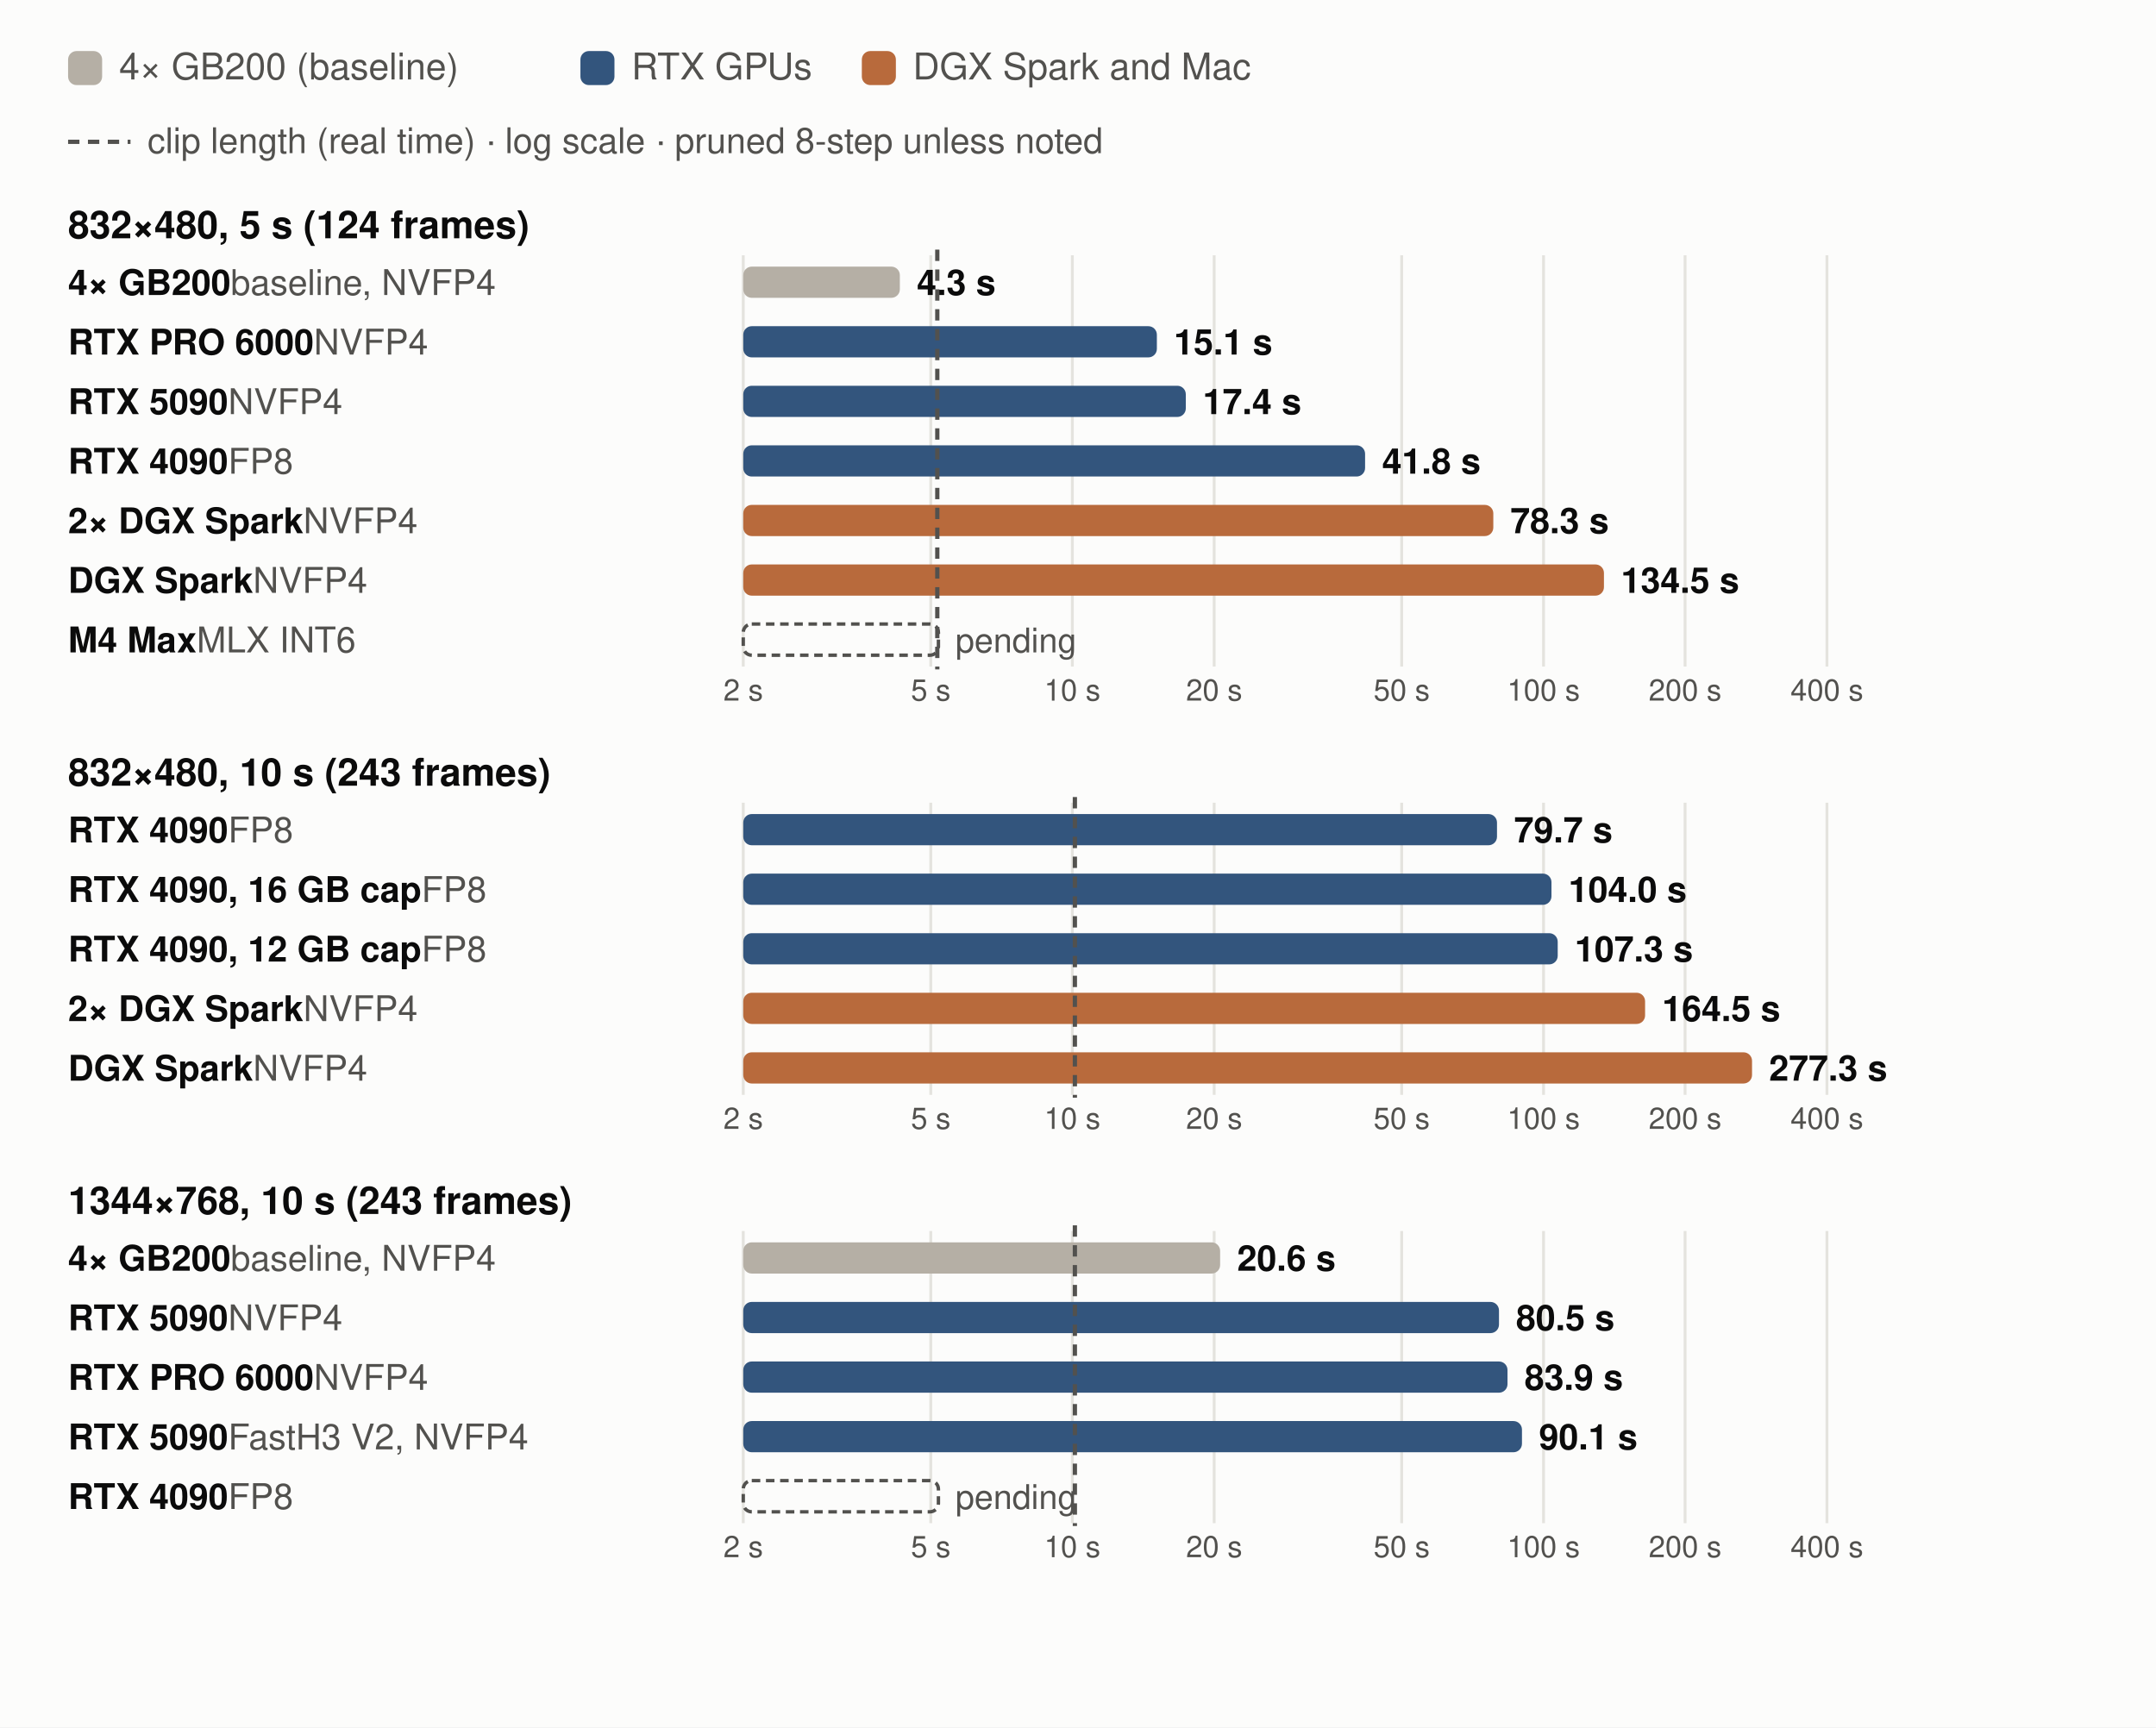
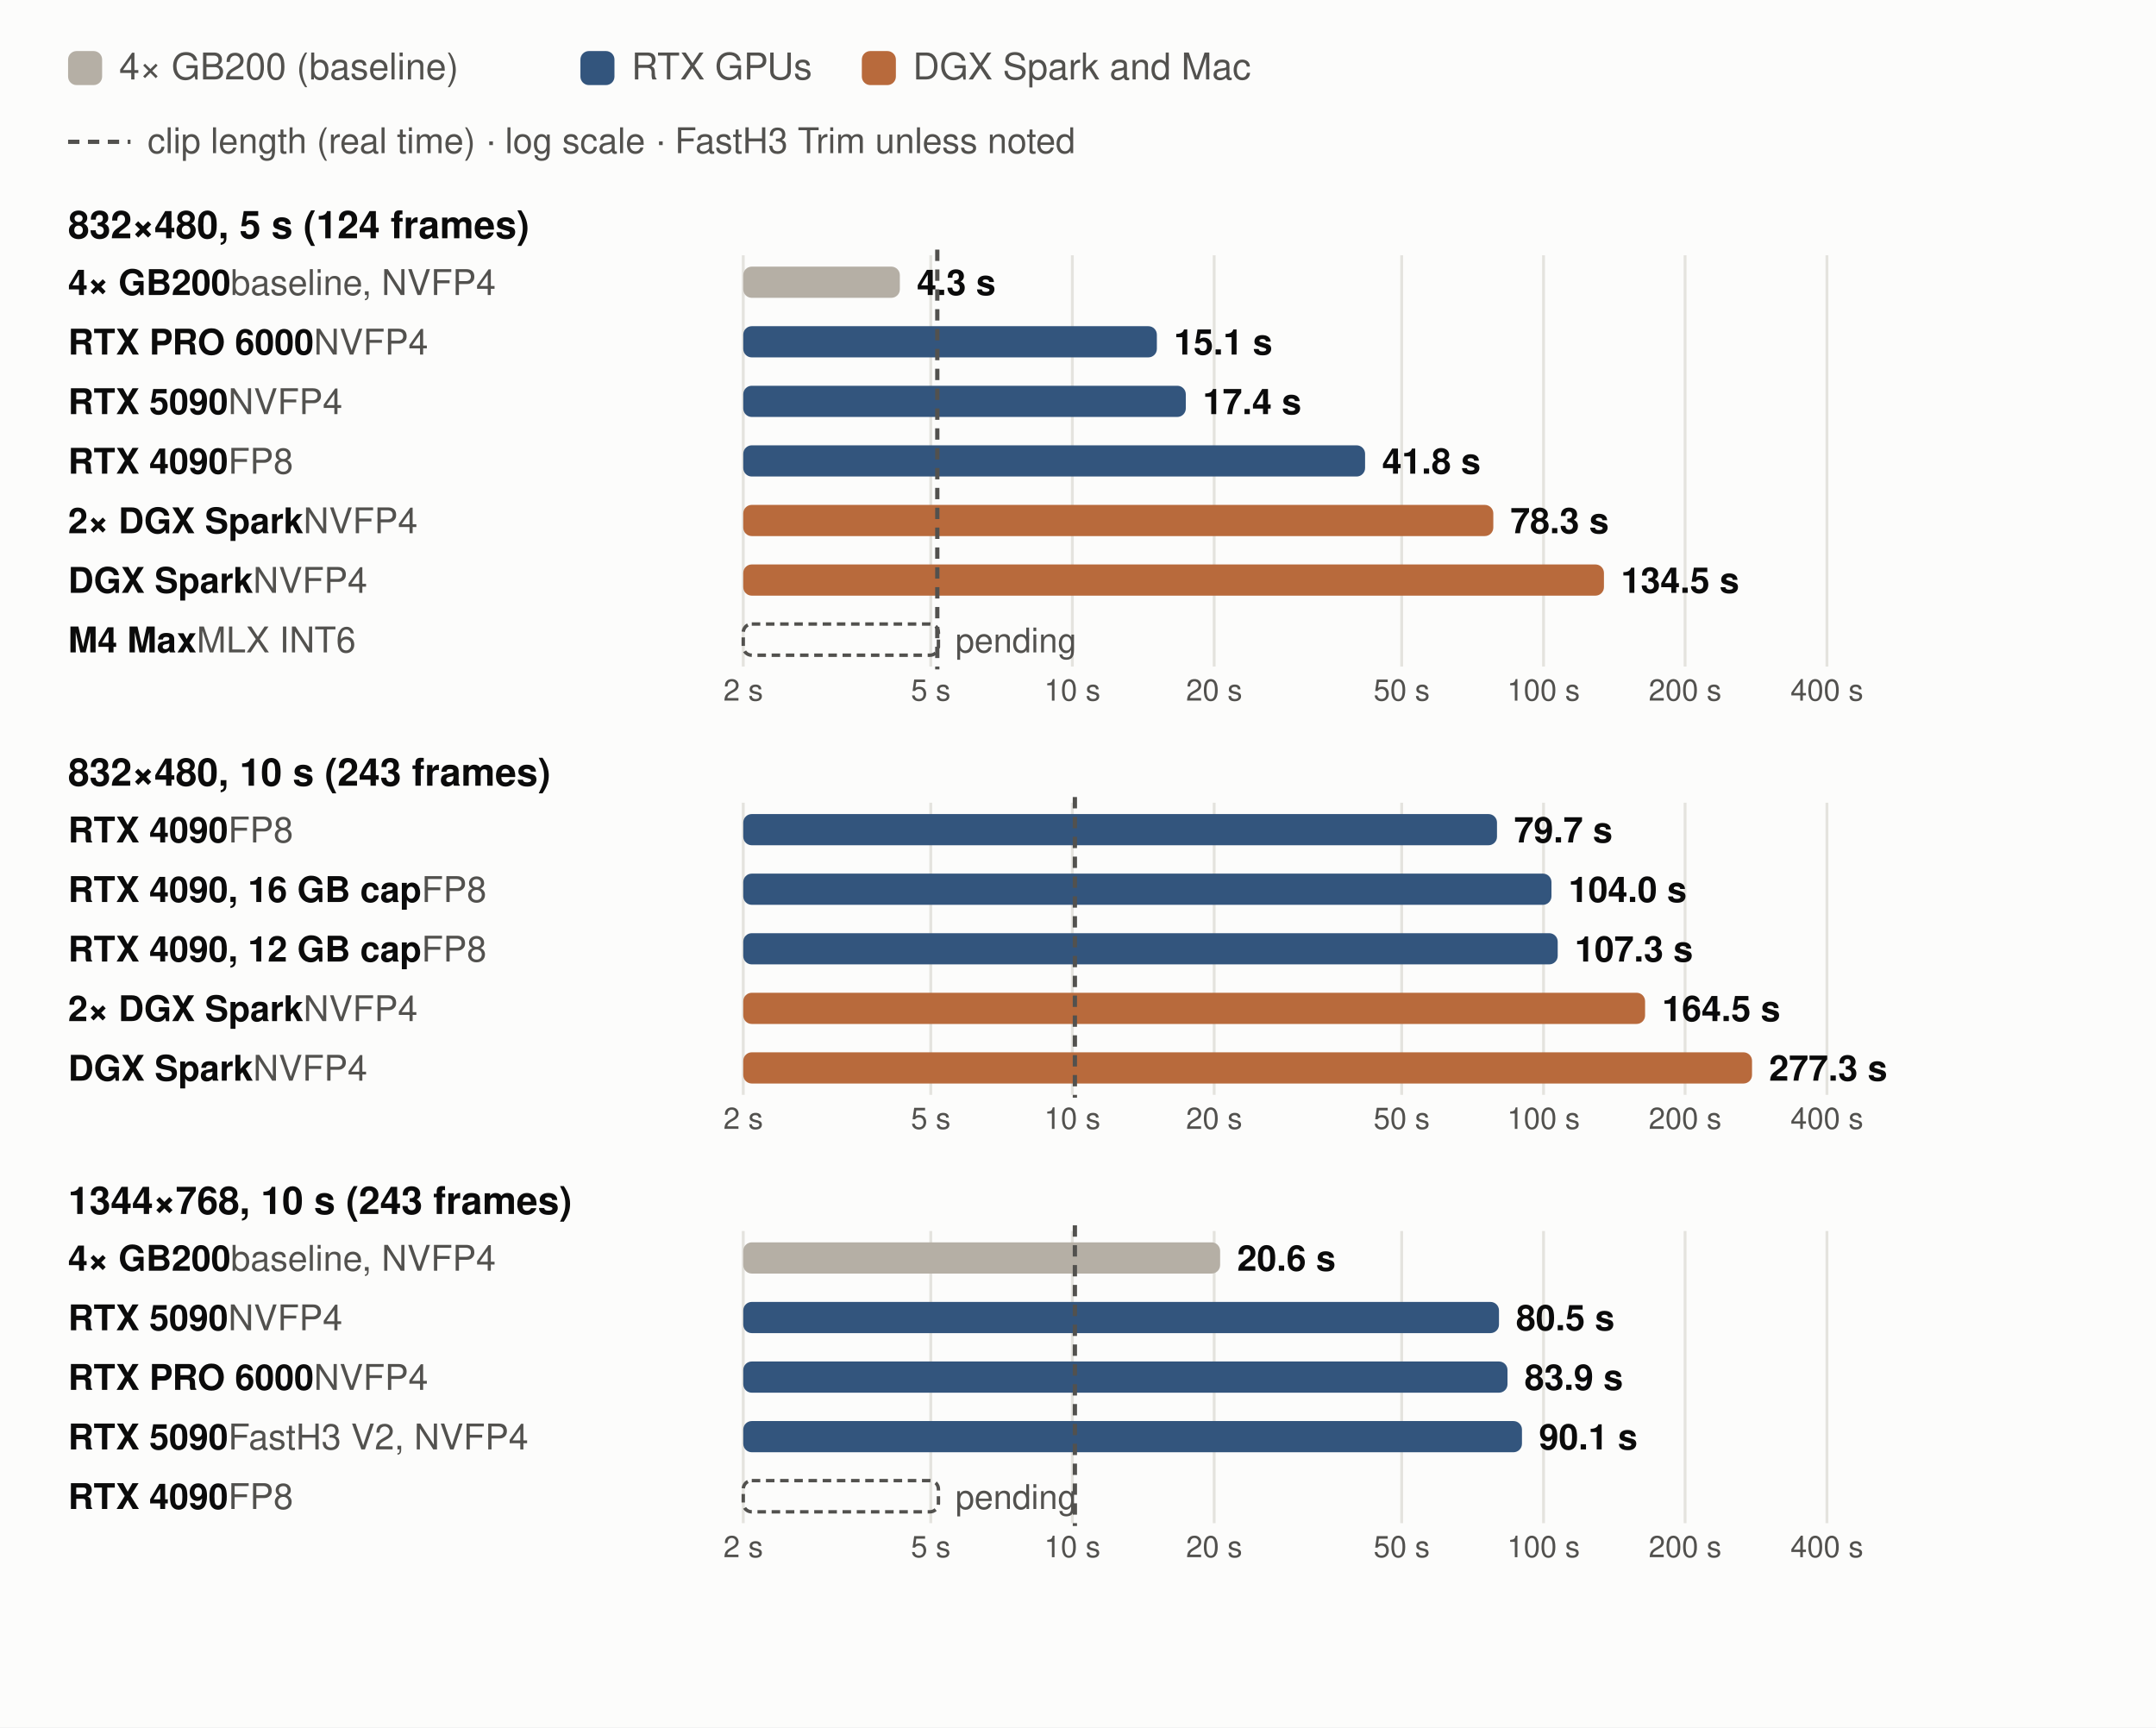
<svg xmlns="http://www.w3.org/2000/svg" width="760" height="609" viewBox="0 0 760 609" role="img" aria-labelledby="t d">
  <style>
  .bg{fill:#fcfcfb} .t1{fill:#0b0b0b} .t2{fill:#52514e} .grid{stroke:#e4e3de} .axis{stroke:#9b9a95}
  .s1{fill:#33557d} .s2{fill:#b86a3c} .s3{fill:#b5afa5} .drop{fill:#b0463c} .ref{stroke:#52514e}
  .gap{stroke:#fcfcfb} .on{fill:#ffffff} .on3{fill:#0b0b0b} .est{fill:none;stroke:#52514e}
  .ring{fill:none;stroke:#0b0b0b}
  text{font-family:-apple-system,BlinkMacSystemFont,"Segoe UI",Helvetica,Arial,sans-serif}
  @media (prefers-color-scheme: dark){
    .bg{fill:#1a1a19} .t1{fill:#ffffff} .t2{fill:#c3c2b7} .grid{stroke:#2e2e2c} .axis{stroke:#6b6a66}
    .s1{fill:#7393bb} .s2{fill:#c27448} .s3{fill:#69655e} .drop{fill:#c9605a} .ref{stroke:#c3c2b7}
    .gap{stroke:#1a1a19} .on{fill:#0b0b0b} .on3{fill:#ffffff} .est{fill:none;stroke:#c3c2b7}
    .ring{fill:none;stroke:#ffffff}
  }
</style>
  <rect class="bg" width="760" height="609" />
  <rect class="s3" x="24" y="18" width="12" height="12" rx="3" />
  <text class="t2" x="42" y="28" font-size="13">4× GB200 (baseline)</text>
  <rect class="s1" x="204.6" y="18" width="12" height="12" rx="3" />
  <text class="t2" x="222.6" y="28" font-size="13">RTX GPUs</text>
  <rect class="s2" x="303.8" y="18" width="12" height="12" rx="3" />
  <text class="t2" x="321.8" y="28" font-size="13">DGX Spark and Mac</text>
  <line class="ref" x1="24" x2="46" y1="50" y2="50" stroke-width="1.5" stroke-dasharray="4 3" />
-   <text class="t2" x="52" y="54" font-size="12.5">clip length (real time) · log scale · pruned 8-step unless noted</text>
+   <text class="t2" x="52" y="54" font-size="12.5">clip length (real time) · log scale · FastH3 Trim unless noted</text>
  <text class="t1" x="24" y="84" font-size="13.5" font-weight="700">832×480, 5 s (124 frames)</text>
  <line class="grid" x1="262.0" x2="262.0" y1="90" y2="235" stroke-width="1" />
  <line class="grid" x1="328.1" x2="328.1" y1="90" y2="235" stroke-width="1" />
  <line class="grid" x1="378.0" x2="378.0" y1="90" y2="235" stroke-width="1" />
  <line class="grid" x1="428.0" x2="428.0" y1="90" y2="235" stroke-width="1" />
  <line class="grid" x1="494.1" x2="494.1" y1="90" y2="235" stroke-width="1" />
  <line class="grid" x1="544.1" x2="544.1" y1="90" y2="235" stroke-width="1" />
  <line class="grid" x1="594.0" x2="594.0" y1="90" y2="235" stroke-width="1" />
  <line class="grid" x1="644.0" x2="644.0" y1="90" y2="235" stroke-width="1" />
  <text class="t1" x="24" y="104" font-size="12.5" font-weight="600">4× GB200<tspan class="t2" font-weight="400">  baseline, NVFP4</tspan>
  </text>
  <rect class="s3" x="262" y="94" width="55.2" height="11" rx="3" />
  <text class="t1" x="323.2" y="104" font-size="12.5" font-weight="700">4.3 s</text>
  <text class="t1" x="24" y="125" font-size="12.5" font-weight="600">RTX PRO 6000<tspan class="t2" font-weight="400">  NVFP4</tspan>
  </text>
  <rect class="s1" x="262" y="115" width="145.8" height="11" rx="3" />
  <text class="t1" x="413.8" y="125" font-size="12.5" font-weight="700">15.1 s</text>
  <text class="t1" x="24" y="146" font-size="12.5" font-weight="600">RTX 5090<tspan class="t2" font-weight="400">  NVFP4</tspan>
  </text>
  <rect class="s1" x="262" y="136" width="156.0" height="11" rx="3" />
  <text class="t1" x="424.0" y="146" font-size="12.5" font-weight="700">17.4 s</text>
  <text class="t1" x="24" y="167" font-size="12.5" font-weight="600">RTX 4090<tspan class="t2" font-weight="400">  FP8</tspan>
  </text>
  <rect class="s1" x="262" y="157" width="219.2" height="11" rx="3" />
  <text class="t1" x="487.2" y="167" font-size="12.5" font-weight="700">41.8 s</text>
  <text class="t1" x="24" y="188" font-size="12.5" font-weight="600">2× DGX Spark<tspan class="t2" font-weight="400">  NVFP4</tspan>
  </text>
  <rect class="s2" x="262" y="178" width="264.4" height="11" rx="3" />
  <text class="t1" x="532.4" y="188" font-size="12.5" font-weight="700">78.3 s</text>
  <text class="t1" x="24" y="209" font-size="12.5" font-weight="600">DGX Spark<tspan class="t2" font-weight="400">  NVFP4</tspan>
  </text>
  <rect class="s2" x="262" y="199" width="303.4" height="11" rx="3" />
  <text class="t1" x="571.4" y="209" font-size="12.5" font-weight="700">134.5 s</text>
  <text class="t1" x="24" y="230" font-size="12.5" font-weight="600">M4 Max<tspan class="t2" font-weight="400">  MLX INT6</tspan>
  </text>
  <rect class="est" x="262" y="220" width="68.8" height="11" rx="3" stroke-width="1.2" stroke-dasharray="3 2" />
  <text class="t2" x="336.8" y="230" font-size="12">pending</text>
  <line class="ref" x1="330.4" x2="330.4" y1="88" y2="236" stroke-width="1.5" stroke-dasharray="4 3" />
  <text class="t2" x="262.0" y="247" font-size="10.5" text-anchor="middle">2 s</text>
  <text class="t2" x="328.1" y="247" font-size="10.5" text-anchor="middle">5 s</text>
  <text class="t2" x="378.0" y="247" font-size="10.5" text-anchor="middle">10 s</text>
  <text class="t2" x="428.0" y="247" font-size="10.5" text-anchor="middle">20 s</text>
  <text class="t2" x="494.1" y="247" font-size="10.5" text-anchor="middle">50 s</text>
  <text class="t2" x="544.1" y="247" font-size="10.5" text-anchor="middle">100 s</text>
  <text class="t2" x="594.0" y="247" font-size="10.5" text-anchor="middle">200 s</text>
  <text class="t2" x="644.0" y="247" font-size="10.5" text-anchor="middle">400 s</text>
  <text class="t1" x="24" y="277" font-size="13.5" font-weight="700">832×480, 10 s (243 frames)</text>
  <line class="grid" x1="262.0" x2="262.0" y1="283" y2="386" stroke-width="1" />
  <line class="grid" x1="328.1" x2="328.1" y1="283" y2="386" stroke-width="1" />
  <line class="grid" x1="378.0" x2="378.0" y1="283" y2="386" stroke-width="1" />
  <line class="grid" x1="428.0" x2="428.0" y1="283" y2="386" stroke-width="1" />
  <line class="grid" x1="494.1" x2="494.1" y1="283" y2="386" stroke-width="1" />
  <line class="grid" x1="544.1" x2="544.1" y1="283" y2="386" stroke-width="1" />
  <line class="grid" x1="594.0" x2="594.0" y1="283" y2="386" stroke-width="1" />
  <line class="grid" x1="644.0" x2="644.0" y1="283" y2="386" stroke-width="1" />
  <text class="t1" x="24" y="297" font-size="12.5" font-weight="600">RTX 4090<tspan class="t2" font-weight="400">  FP8</tspan>
  </text>
  <rect class="s1" x="262" y="287" width="265.7" height="11" rx="3" />
  <text class="t1" x="533.7" y="297" font-size="12.5" font-weight="700">79.7 s</text>
  <text class="t1" x="24" y="318" font-size="12.5" font-weight="600">RTX 4090, 16 GB cap<tspan class="t2" font-weight="400">  FP8</tspan>
  </text>
  <rect class="s1" x="262" y="308" width="284.9" height="11" rx="3" />
  <text class="t1" x="552.9" y="318" font-size="12.5" font-weight="700">104.0 s</text>
  <text class="t1" x="24" y="339" font-size="12.5" font-weight="600">RTX 4090, 12 GB cap<tspan class="t2" font-weight="400">  FP8</tspan>
  </text>
  <rect class="s1" x="262" y="329" width="287.1" height="11" rx="3" />
  <text class="t1" x="555.1" y="339" font-size="12.5" font-weight="700">107.3 s</text>
  <text class="t1" x="24" y="360" font-size="12.5" font-weight="600">2× DGX Spark<tspan class="t2" font-weight="400">  NVFP4</tspan>
  </text>
  <rect class="s2" x="262" y="350" width="317.9" height="11" rx="3" />
  <text class="t1" x="585.9" y="360" font-size="12.5" font-weight="700">164.5 s</text>
  <text class="t1" x="24" y="381" font-size="12.5" font-weight="600">DGX Spark<tspan class="t2" font-weight="400">  NVFP4</tspan>
  </text>
  <rect class="s2" x="262" y="371" width="355.6" height="11" rx="3" />
  <text class="t1" x="623.6" y="381" font-size="12.5" font-weight="700">277.3 s</text>
  <line class="ref" x1="378.9" x2="378.9" y1="281" y2="387" stroke-width="1.5" stroke-dasharray="4 3" />
  <text class="t2" x="262.0" y="398" font-size="10.5" text-anchor="middle">2 s</text>
  <text class="t2" x="328.1" y="398" font-size="10.5" text-anchor="middle">5 s</text>
  <text class="t2" x="378.0" y="398" font-size="10.5" text-anchor="middle">10 s</text>
  <text class="t2" x="428.0" y="398" font-size="10.5" text-anchor="middle">20 s</text>
  <text class="t2" x="494.1" y="398" font-size="10.5" text-anchor="middle">50 s</text>
  <text class="t2" x="544.1" y="398" font-size="10.5" text-anchor="middle">100 s</text>
  <text class="t2" x="594.0" y="398" font-size="10.5" text-anchor="middle">200 s</text>
  <text class="t2" x="644.0" y="398" font-size="10.5" text-anchor="middle">400 s</text>
  <text class="t1" x="24" y="428" font-size="13.5" font-weight="700">1344×768, 10 s (243 frames)</text>
  <line class="grid" x1="262.0" x2="262.0" y1="434" y2="537" stroke-width="1" />
  <line class="grid" x1="328.1" x2="328.1" y1="434" y2="537" stroke-width="1" />
  <line class="grid" x1="378.0" x2="378.0" y1="434" y2="537" stroke-width="1" />
  <line class="grid" x1="428.0" x2="428.0" y1="434" y2="537" stroke-width="1" />
  <line class="grid" x1="494.1" x2="494.1" y1="434" y2="537" stroke-width="1" />
  <line class="grid" x1="544.1" x2="544.1" y1="434" y2="537" stroke-width="1" />
  <line class="grid" x1="594.0" x2="594.0" y1="434" y2="537" stroke-width="1" />
  <line class="grid" x1="644.0" x2="644.0" y1="434" y2="537" stroke-width="1" />
  <text class="t1" x="24" y="448" font-size="12.5" font-weight="600">4× GB200<tspan class="t2" font-weight="400">  baseline, NVFP4</tspan>
  </text>
  <rect class="s3" x="262" y="438" width="168.1" height="11" rx="3" />
  <text class="t1" x="436.1" y="448" font-size="12.5" font-weight="700">20.6 s</text>
  <text class="t1" x="24" y="469" font-size="12.5" font-weight="600">RTX 5090<tspan class="t2" font-weight="400">  NVFP4</tspan>
  </text>
  <rect class="s1" x="262" y="459" width="266.4" height="11" rx="3" />
  <text class="t1" x="534.4" y="469" font-size="12.5" font-weight="700">80.5 s</text>
  <text class="t1" x="24" y="490" font-size="12.5" font-weight="600">RTX PRO 6000<tspan class="t2" font-weight="400">  NVFP4</tspan>
  </text>
  <rect class="s1" x="262" y="480" width="269.4" height="11" rx="3" />
  <text class="t1" x="537.4" y="490" font-size="12.5" font-weight="700">83.9 s</text>
  <text class="t1" x="24" y="511" font-size="12.5" font-weight="600">RTX 5090<tspan class="t2" font-weight="400">  FastH3 V2, NVFP4</tspan>
  </text>
  <rect class="s1" x="262" y="501" width="274.5" height="11" rx="3" />
  <text class="t1" x="542.5" y="511" font-size="12.5" font-weight="700">90.1 s</text>
  <text class="t1" x="24" y="532" font-size="12.5" font-weight="600">RTX 4090<tspan class="t2" font-weight="400">  FP8</tspan>
  </text>
  <rect class="est" x="262" y="522" width="68.8" height="11" rx="3" stroke-width="1.2" stroke-dasharray="3 2" />
  <text class="t2" x="336.8" y="532" font-size="12">pending</text>
  <line class="ref" x1="378.9" x2="378.9" y1="432" y2="538" stroke-width="1.5" stroke-dasharray="4 3" />
  <text class="t2" x="262.0" y="549" font-size="10.5" text-anchor="middle">2 s</text>
  <text class="t2" x="328.1" y="549" font-size="10.5" text-anchor="middle">5 s</text>
  <text class="t2" x="378.0" y="549" font-size="10.5" text-anchor="middle">10 s</text>
  <text class="t2" x="428.0" y="549" font-size="10.5" text-anchor="middle">20 s</text>
  <text class="t2" x="494.1" y="549" font-size="10.5" text-anchor="middle">50 s</text>
  <text class="t2" x="544.1" y="549" font-size="10.5" text-anchor="middle">100 s</text>
  <text class="t2" x="594.0" y="549" font-size="10.5" text-anchor="middle">200 s</text>
  <text class="t2" x="644.0" y="549" font-size="10.5" text-anchor="middle">400 s</text>
</svg>
